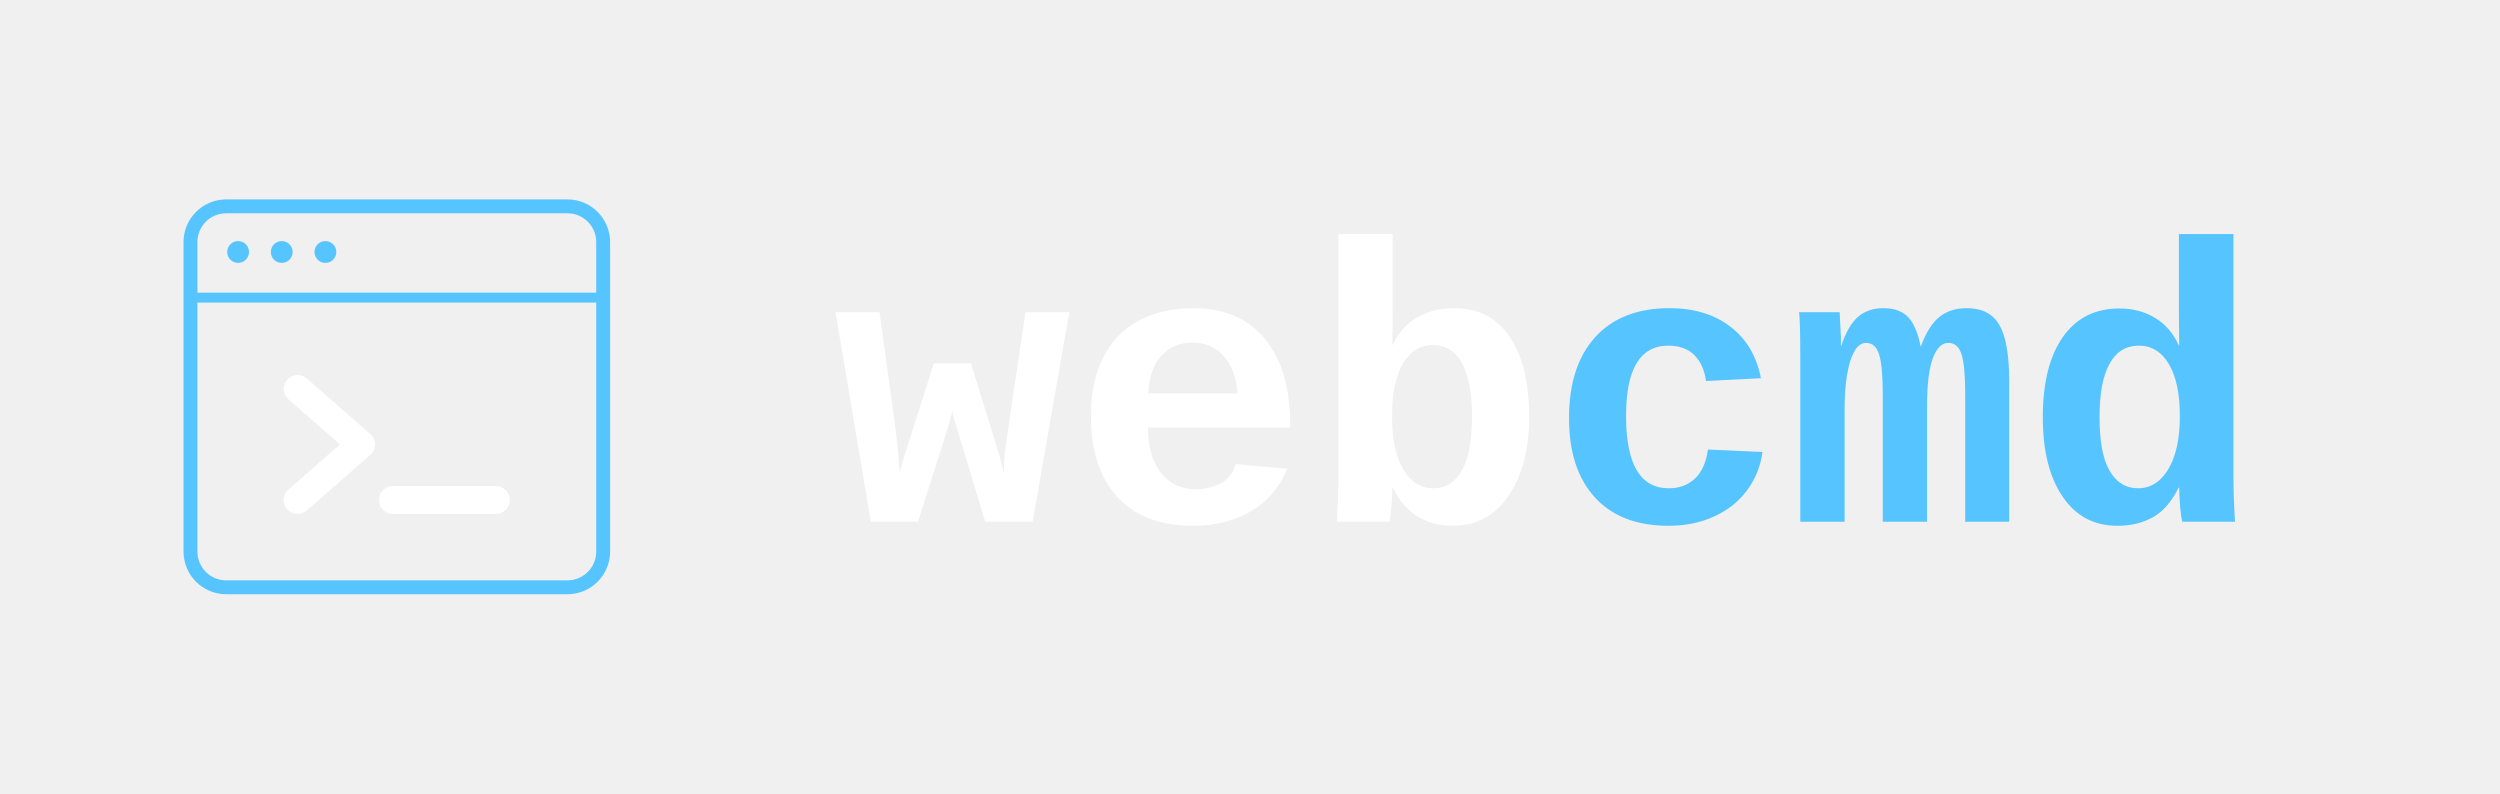
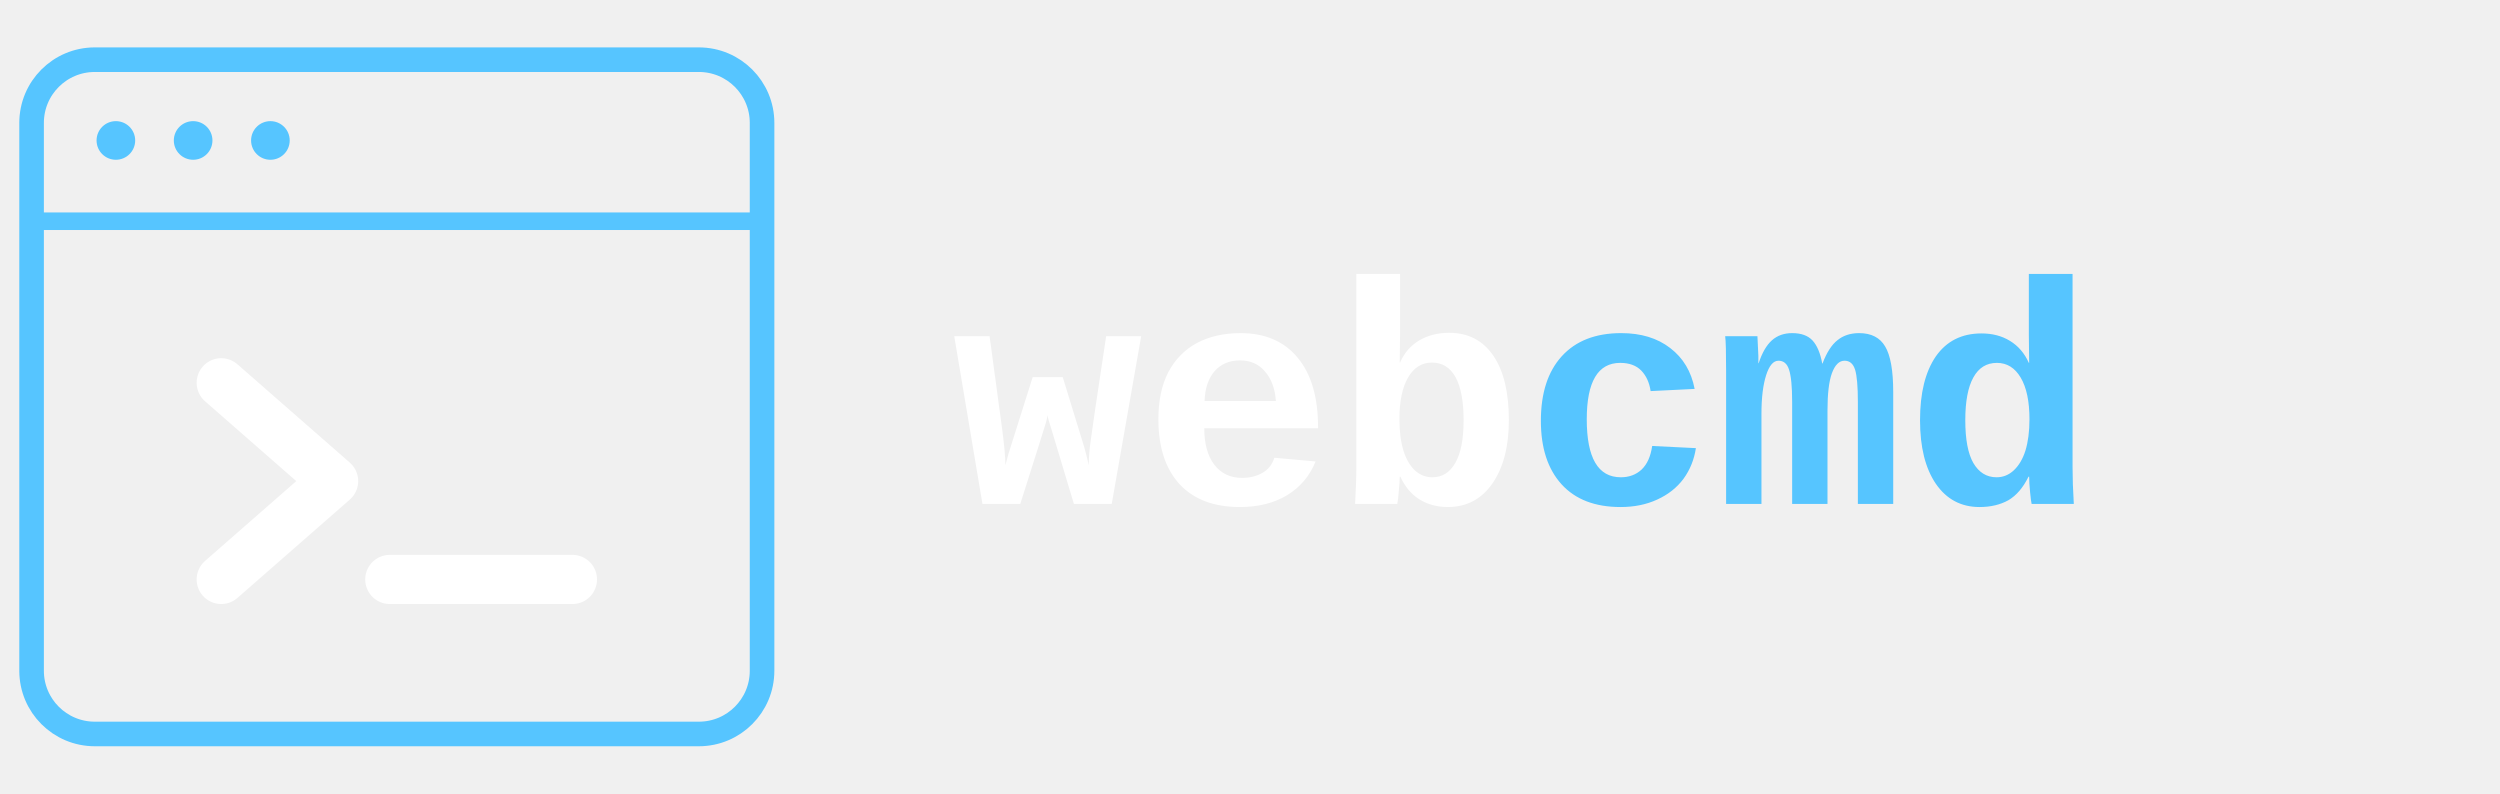
<svg xmlns="http://www.w3.org/2000/svg" width="126" height="40" viewBox="0 0 126 40" fill="none">
-   <path d="M28.6 10.4H11.4C10.406 10.4 9.6 11.206 9.6 12.2V27.8C9.6 28.794 10.406 29.6 11.4 29.6H28.6C29.594 29.6 30.4 28.794 30.4 27.8V12.2C30.4 11.206 29.594 10.4 28.6 10.4Z" stroke="#56C5FF" stroke-width="0.7" />
-   <path d="M9.6 15H30.4" stroke="#56C5FF" stroke-width="0.5" />
-   <circle cx="12" cy="12.7" r="0.55" fill="#56C5FF" />
-   <circle cx="14.2" cy="12.7" r="0.55" fill="#56C5FF" />
-   <circle cx="16.4" cy="12.7" r="0.55" fill="#56C5FF" />
-   <path d="M15 19.6L18.2 22.4L15 25.2M19.8 25.2H25" stroke="white" stroke-width="1.4" stroke-linecap="round" stroke-linejoin="round" />
-   <text x="42" y="26.3" fill="white" font-family="Courier New, Courier, monospace" font-size="20" font-weight="700">web</text>
-   <text x="78" y="26.3" fill="#56C5FF" font-family="Courier New, Courier, monospace" font-size="20" font-weight="700">cmd</text>
+   <g transform="translate(20 20) scale(1.77) translate(-20 -20)">
+     <path d="M28.6 10.4H11.4C10.406 10.4 9.6 11.206 9.6 12.2V27.8C9.6 28.794 10.406 29.6 11.4 29.6H28.6C29.594 29.6 30.4 28.794 30.4 27.8V12.2C30.4 11.206 29.594 10.4 28.6 10.4Z" stroke="#56C5FF" stroke-width="0.7" />
+     <path d="M9.6 15H30.4" stroke="#56C5FF" stroke-width="0.5" />
+     <circle cx="12" cy="12.7" r="0.55" fill="#56C5FF" />
+     <circle cx="14.2" cy="12.7" r="0.55" fill="#56C5FF" />
+     <circle cx="16.4" cy="12.7" r="0.55" fill="#56C5FF" />
+     <path d="M15 19.6L18.2 22.4L15 25.2M19.8 25.2H25" stroke="white" stroke-width="1.4" stroke-linecap="round" stroke-linejoin="round" />
+   </g>
+   <text x="48" y="25.4" fill="white" font-family="Courier New, Courier, monospace" font-size="16" font-weight="700">web</text>
+   <text x="76.8" y="25.4" fill="#56C5FF" font-family="Courier New, Courier, monospace" font-size="16" font-weight="700">cmd</text>
</svg>
